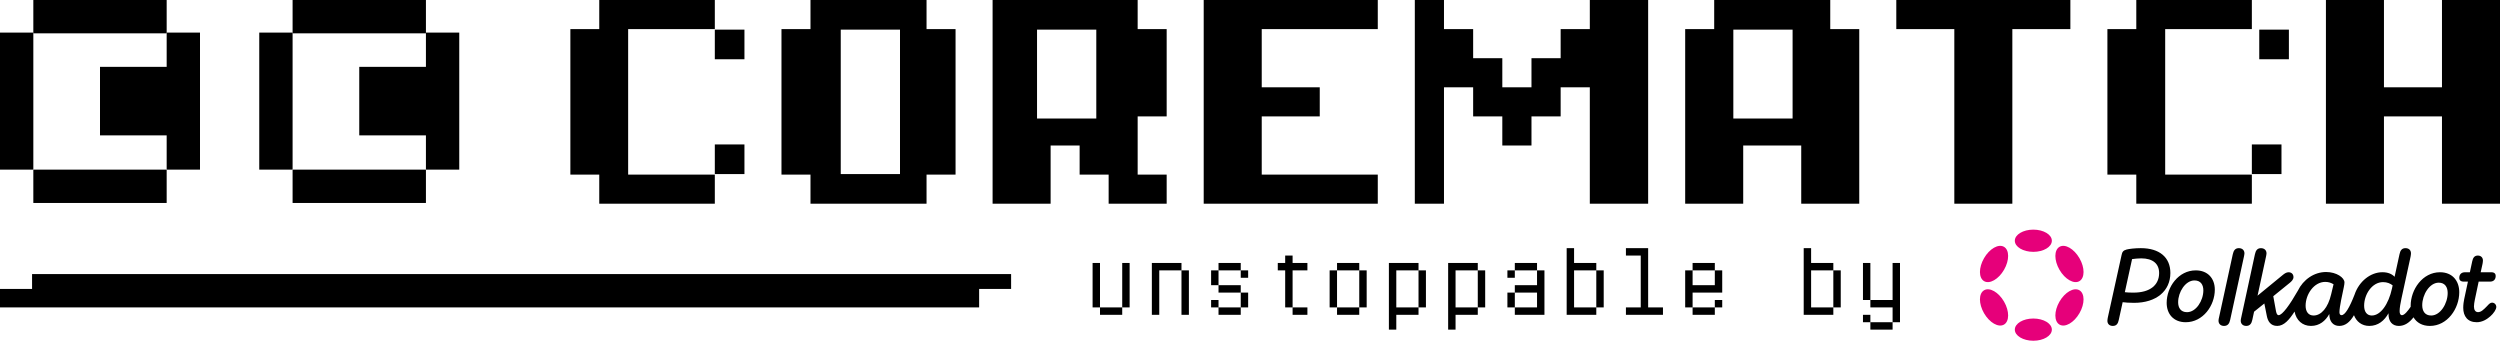
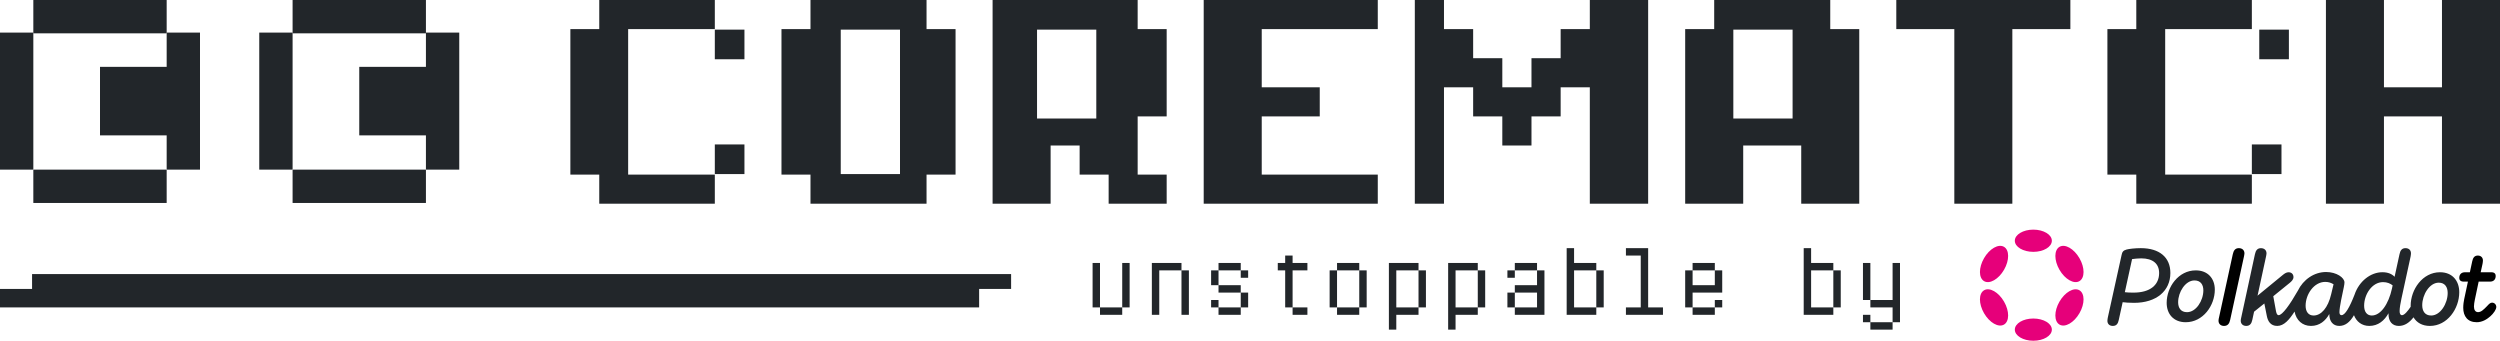
<svg xmlns="http://www.w3.org/2000/svg" width="675px" height="92px" viewBox="0 0 675 92" version="1.1">
  <g id="Page-1" stroke="none" stroke-width="1" fill="none" fill-rule="evenodd">
    <g id="Artboard" transform="translate(-195, -389)">
      <g id="corematch_logo_polkadot" transform="translate(195, 389)">
-         <path d="M193,55 L193,47.143 L169.6,47.143 L169.6,7.857 L193,7.857 L193,0 L161.8,0 L161.8,7.857 L154,7.857 L154,47.143 L161.8,47.143 L161.8,55 L193,55 Z M201,16 L201,8 L193,8 L193,16 L201,16 Z M201,47 L201,39 L193,39 L193,47 L201,47 Z M250.167,55 L250.167,47.143 L258,47.143 L258,7.857 L250.167,7.857 L250.167,0 L218.833,0 L218.833,7.857 L211,7.857 L211,47.143 L218.833,47.143 L218.833,55 L250.167,55 Z M243,47 L227,47 L227,8 L243,8 L243,47 Z M283.667,55 L283.667,39.286 L291.5,39.286 L291.5,47.143 L299.333,47.143 L299.333,55 L315,55 L315,47.143 L307.167,47.143 L307.167,31.429 L315,31.429 L315,7.857 L307.167,7.857 L307.167,0 L268,0 L268,55 L283.667,55 Z M296,32 L280,32 L280,8 L296,8 L296,32 Z M372,55 L372,47.143 L340.667,47.143 L340.667,31.429 L356.333,31.429 L356.333,23.571 L340.667,23.571 L340.667,7.857 L372,7.857 L372,0 L325,0 L325,55 L372,55 Z M389.875,55 L389.875,23.571 L397.75,23.571 L397.75,31.429 L405.625,31.429 L405.625,39.286 L413.5,39.286 L413.5,31.429 L421.375,31.429 L421.375,23.571 L429.25,23.571 L429.25,55 L445,55 L445,0 L429.25,0 L429.25,7.857 L421.375,7.857 L421.375,15.714 L413.5,15.714 L413.5,23.571 L405.625,23.571 L405.625,15.714 L397.75,15.714 L397.75,7.857 L389.875,7.857 L389.875,0 L382,0 L382,55 L389.875,55 Z M470.667,55 L470.667,39.286 L486.333,39.286 L486.333,55 L502,55 L502,7.857 L494.167,7.857 L494.167,0 L462.833,0 L462.833,7.857 L455,7.857 L455,55 L470.667,55 Z M484,32 L468,32 L468,8 L484,8 L484,32 Z M543.333,55 L543.333,7.857 L559,7.857 L559,0 L512,0 L512,7.857 L527.667,7.857 L527.667,55 L543.333,55 Z M608,55 L608,47.143 L584.6,47.143 L584.6,7.857 L608,7.857 L608,0 L576.8,0 L576.8,7.857 L569,7.857 L569,47.143 L576.8,47.143 L576.8,55 L608,55 Z M618,16 L618,8 L610,8 L610,16 L618,16 Z M616,47 L616,39 L608,39 L608,47 L616,47 Z M643.667,55 L643.667,31.429 L659.333,31.429 L659.333,55 L675,55 L675,0 L659.333,0 L659.333,23.571 L643.667,23.571 L643.667,0 L628,0 L628,55 L643.667,55 Z" id="COREMATCH" fill="#000000" fill-rule="nonzero" />
-         <g id="icon" fill="#000000" fill-rule="nonzero">
+         <path d="M193,55 L193,47.143 L169.6,47.143 L169.6,7.857 L193,7.857 L193,0 L161.8,0 L161.8,7.857 L154,7.857 L154,47.143 L161.8,47.143 L161.8,55 L193,55 Z M201,16 L201,8 L193,8 L193,16 L201,16 Z M201,47 L201,39 L193,39 L193,47 L201,47 Z M250.167,55 L250.167,47.143 L258,47.143 L258,7.857 L250.167,7.857 L250.167,0 L218.833,0 L218.833,7.857 L211,7.857 L211,47.143 L218.833,47.143 L218.833,55 L250.167,55 Z M243,47 L227,47 L227,8 L243,8 L243,47 Z M283.667,55 L283.667,39.286 L291.5,39.286 L291.5,47.143 L299.333,47.143 L299.333,55 L315,55 L315,47.143 L307.167,47.143 L307.167,31.429 L315,31.429 L315,7.857 L307.167,7.857 L307.167,0 L268,0 L268,55 L283.667,55 Z M296,32 L280,32 L280,8 L296,8 L296,32 Z M372,55 L372,47.143 L340.667,47.143 L340.667,31.429 L356.333,31.429 L356.333,23.571 L340.667,23.571 L340.667,7.857 L372,7.857 L372,0 L325,0 L325,55 L372,55 Z M389.875,55 L389.875,23.571 L397.75,23.571 L397.75,31.429 L405.625,31.429 L405.625,39.286 L413.5,39.286 L413.5,31.429 L421.375,31.429 L421.375,23.571 L429.25,23.571 L429.25,55 L445,55 L445,0 L429.25,0 L429.25,7.857 L421.375,7.857 L421.375,15.714 L413.5,15.714 L413.5,23.571 L405.625,23.571 L405.625,15.714 L397.75,15.714 L397.75,7.857 L389.875,7.857 L389.875,0 L382,0 L382,55 L389.875,55 Z M470.667,55 L470.667,39.286 L486.333,39.286 L486.333,55 L502,55 L502,7.857 L494.167,7.857 L494.167,0 L462.833,0 L462.833,7.857 L455,7.857 L455,55 L470.667,55 Z M484,32 L468,32 L468,8 L484,8 L484,32 Z M543.333,55 L543.333,7.857 L559,7.857 L559,0 L512,0 L512,7.857 L527.667,7.857 L527.667,55 L543.333,55 Z M608,55 L608,47.143 L584.6,47.143 L584.6,7.857 L608,7.857 L608,0 L576.8,0 L576.8,7.857 L569,7.857 L569,47.143 L576.8,47.143 L576.8,55 L608,55 Z M618,16 L618,8 L610,8 L610,16 L618,16 Z M616,47 L616,39 L608,39 L608,47 L616,47 Z M643.667,55 L643.667,31.429 L659.333,31.429 L659.333,55 L675,55 L675,0 L659.333,0 L659.333,23.571 L643.667,23.571 L643.667,0 L628,0 L628,55 L643.667,55 Z" id="COREMATCH" fill="#22262A" fill-rule="nonzero" />
+         <g id="icon" fill="#22262A" fill-rule="nonzero">
          <g id="right" transform="translate(70, 0)">
            <polygon id="Path" points="9 18.05 9 8.8 0 8.8 0 18.05 0 27.3 0 36.55 0 45.8 9 45.8 9 36.55" />
            <polygon id="Path" points="27 9 36 9 45 9 45 0 36 0 27 0 18 0 9 0 9 9 18 9" />
            <polygon id="Path" points="27 45.8 18 45.8 9 45.8 9 54.8 18 54.8 27 54.8 36 54.8 45 54.8 45 45.8 36 45.8" />
            <polygon id="Path" points="45 8.8 45 18.05 27 18.05 27 36.55 45 36.55 45 45.8 54 45.8 54 36.55 54 27.3 54 18.05 54 8.8" />
          </g>
-           <g id="right">
+           <g id="left">
            <polygon id="Path" points="9 18.05 9 8.8 0 8.8 0 18.05 0 27.3 0 36.55 0 45.8 9 45.8 9 36.55" />
            <polygon id="Path" points="27 9 36 9 45 9 45 0 36 0 27 0 18 0 9 0 9 9 18 9" />
            <polygon id="Path" points="27 45.8 18 45.8 9 45.8 9 54.8 18 54.8 27 54.8 36 54.8 45 54.8 45 45.8 36 45.8" />
            <polygon id="Path" points="45 8.8 45 18.05 27 18.05 27 36.55 45 36.55 45 45.8 54 45.8 54 36.55 54 27.3 54 18.05 54 8.8" />
          </g>
        </g>
-         <polygon id="line" fill="#000000" points="8.659 78.012 8.659 74 273 74 273 78.012 264.366 78.012 264.366 83 0 83 0 78.012" />
-         <path d="M305,83 L305,71 L303,71 L303,83 L305,83 Z M297,83 L297,71 L295,71 L295,83 L297,83 Z M303,85 L303,83 L297,83 L297,85 L303,85 Z M313,85 L313,73 L319,73 L319,71 L311,71 L311,85 L313,85 Z M321,85 L321,73 L319,73 L319,85 L321,85 Z M335,73 L335,71 L329,71 L329,73 L335,73 Z M329,77 L329,73 L327,73 L327,77 L329,77 Z M337,75 L337,73 L335,73 L335,75 L337,75 Z M335,79 L335,77 L329,77 L329,79 L335,79 Z M337,83 L337,79 L335,79 L335,83 L337,83 Z M329,83 L329,81 L327,81 L327,83 L329,83 Z M335,85 L335,83 L329,83 L329,85 L335,85 Z M349,83 L349,73 L353,73 L353,71 L349,71 L349,69 L347,69 L347,71 L345,71 L345,73 L347,73 L347,83 L349,83 Z M353,85 L353,83 L349,83 L349,85 L353,85 Z M367,73 L367,71 L361,71 L361,73 L367,73 Z M369,83 L369,73 L367,73 L367,83 L369,83 Z M361,83 L361,73 L359,73 L359,83 L361,83 Z M367,85 L367,83 L361,83 L361,85 L367,85 Z M377,89 L377,85 L383,85 L383,83 L377,83 L377,73 L383,73 L383,71 L375,71 L375,89 L377,89 Z M385,83 L385,73 L383,73 L383,83 L385,83 Z M393,89 L393,85 L399,85 L399,83 L393,83 L393,73 L399,73 L399,71 L391,71 L391,89 L393,89 Z M401,83 L401,73 L399,73 L399,83 L401,83 Z M415,73 L415,71 L409,71 L409,73 L415,73 Z M409,75 L409,73 L407,73 L407,75 L409,75 Z M409,79 L415,79 L415,83 L409,83 L409,79 Z M409,79 L407,79 L407,83 L409,83 L409,85 L417,85 L417,73 L415,73 L415,77 L409,77 L409,79 Z M431,85 L431,83 L425,83 L425,73 L431,73 L431,71 L425,71 L425,67 L423,67 L423,85 L431,85 Z M433,83 L433,73 L431,73 L431,83 L433,83 Z M449,85 L449,83 L445,83 L445,67 L439,67 L439,69 L443,69 L443,83 L439,83 L439,85 L449,85 Z M463,73 L463,71 L457,71 L457,73 L463,73 Z M457,83 L457,79 L465,79 L465,73 L463,73 L463,77 L457,77 L457,73 L455,73 L455,83 L457,83 Z M465,83 L465,81 L463,81 L463,83 L465,83 Z M463,85 L463,83 L457,83 L457,85 L463,85 Z M495,85 L495,83 L489,83 L489,73 L495,73 L495,71 L489,71 L489,67 L487,67 L487,85 L495,85 Z M497,83 L497,73 L495,73 L495,83 L497,83 Z M505,81 L505,83 L511,83 L511,87 L513,87 L513,71 L511,71 L511,81 L505,81 Z M505,87 L505,85 L503,85 L503,87 L505,87 Z M511,89 L511,87 L505,87 L505,89 L511,89 Z M505,81 L505,71 L503,71 L503,81 L505,81 Z" id="motto" fill="#000000" fill-rule="nonzero" />
+         <polygon id="line" fill="#22262A" points="8.659 78.012 8.659 74 273 74 273 78.012 264.366 78.012 264.366 83 0 83 0 78.012" />
+         <path d="M305,83 L305,71 L303,71 L303,83 L305,83 Z M297,83 L297,71 L295,71 L295,83 L297,83 Z M303,85 L303,83 L297,83 L297,85 L303,85 Z M313,85 L313,73 L319,73 L319,71 L311,71 L311,85 L313,85 Z M321,85 L321,73 L319,73 L319,85 L321,85 Z M335,73 L335,71 L329,71 L329,73 L335,73 Z M329,77 L329,73 L327,73 L327,77 L329,77 Z M337,75 L337,73 L335,73 L335,75 L337,75 Z M335,79 L335,77 L329,77 L329,79 L335,79 Z M337,83 L337,79 L335,79 L335,83 L337,83 Z M329,83 L329,81 L327,81 L327,83 L329,83 Z M335,85 L335,83 L329,83 L329,85 L335,85 Z M349,83 L349,73 L353,73 L353,71 L349,71 L349,69 L347,69 L347,71 L345,71 L345,73 L347,73 L347,83 L349,83 Z M353,85 L353,83 L349,83 L349,85 L353,85 Z M367,73 L367,71 L361,71 L361,73 L367,73 Z M369,83 L369,73 L367,73 L367,83 L369,83 Z M361,83 L361,73 L359,73 L359,83 L361,83 Z M367,85 L367,83 L361,83 L361,85 L367,85 Z M377,89 L377,85 L383,85 L383,83 L377,83 L377,73 L383,73 L383,71 L375,71 L375,89 L377,89 Z M385,83 L385,73 L383,73 L383,83 L385,83 Z M393,89 L393,85 L399,85 L399,83 L393,83 L393,73 L399,73 L399,71 L391,71 L391,89 L393,89 Z M401,83 L401,73 L399,73 L399,83 L401,83 Z M415,73 L415,71 L409,71 L409,73 L415,73 Z M409,75 L409,73 L407,73 L407,75 L409,75 Z M409,79 L415,79 L415,83 L409,83 L409,79 Z M409,79 L407,79 L407,83 L409,83 L409,85 L417,85 L417,73 L415,73 L415,77 L409,77 L409,79 Z M431,85 L431,83 L425,83 L425,73 L431,73 L431,71 L425,71 L425,67 L423,67 L423,85 L431,85 Z M433,83 L433,73 L431,73 L431,83 L433,83 Z M449,85 L449,83 L445,83 L445,67 L439,67 L439,69 L443,69 L443,83 L439,83 L439,85 L449,85 Z M463,73 L463,71 L457,71 L457,73 L463,73 Z M457,83 L457,79 L465,79 L465,73 L463,73 L463,77 L457,77 L457,73 L455,73 L455,83 L457,83 Z M465,83 L465,81 L463,81 L463,83 L465,83 Z M463,85 L463,83 L457,83 L457,85 L463,85 Z M495,85 L495,83 L489,83 L489,73 L495,73 L495,71 L489,71 L489,67 L487,67 L487,85 L495,85 Z M497,83 L497,73 L495,73 L495,83 L497,83 Z M505,81 L505,83 L511,83 L511,87 L513,87 L513,71 L511,71 L511,81 L505,81 Z M505,87 L505,85 L503,85 L503,87 L505,87 Z M511,89 L511,87 L505,87 L505,89 L511,89 Z M505,81 L505,71 L503,71 L503,81 L505,81 Z" id="motto" fill="#22262A" fill-rule="nonzero" />
        <g id="Polkadot_Logo_Horizontal_Pink-Black" transform="translate(533, 62)" fill-rule="nonzero">
-           <path d="M45.026,5 C43.389,5 41.812,5.202 41.17,5.373 C40.235,5.632 40.002,6.034 39.826,6.868 L36.117,23.703 C36.057,24.047 36,24.334 36,24.622 C36,25.456 36.555,26 37.46,26 C38.455,26 38.864,25.368 39.067,24.391 L40.119,19.593 C40.848,19.679 41.812,19.767 43.186,19.767 C49.233,19.767 53,16.55 53,11.694 C53,7.441 49.99,5 45.026,5 Z M43.04,17.008 C42.105,17.008 41.373,16.979 40.704,16.894 L42.66,7.958 C43.273,7.873 44.18,7.756 45.115,7.756 C48.328,7.756 49.965,9.251 49.965,11.721 C49.962,14.882 47.624,17.008 43.04,17.008 L43.04,17.008 Z" id="Shape" fill="#000000" />
+           <path d="M45.026,5 C43.389,5 41.812,5.202 41.17,5.373 C40.235,5.632 40.002,6.034 39.826,6.868 L36.117,23.703 C36.057,24.047 36,24.334 36,24.622 C36,25.456 36.555,26 37.46,26 C38.455,26 38.864,25.368 39.067,24.391 L40.119,19.593 C40.848,19.679 41.812,19.767 43.186,19.767 C49.233,19.767 53,16.55 53,11.694 C53,7.441 49.99,5 45.026,5 Z M43.04,17.008 C42.105,17.008 41.373,16.979 40.704,16.894 L42.66,7.958 C43.273,7.873 44.18,7.756 45.115,7.756 C48.328,7.756 49.965,9.251 49.965,11.721 C49.962,14.882 47.624,17.008 43.04,17.008 L43.04,17.008 Z" id="Shape" fill="#22262A" />
          <path d="M139.87,19.715 C139.403,19.715 139.099,19.993 138.521,20.633 C137.501,21.691 136.868,22.275 136.07,22.275 C135.354,22.275 134.968,21.691 134.968,20.744 C134.968,20.215 135.078,19.575 135.216,18.881 L136.236,14.04 L139.295,14.04 C140.258,14.04 140.838,13.483 140.838,12.481 C140.838,11.924 140.48,11.508 139.655,11.508 L136.786,11.508 L137.281,9.255 C137.337,8.922 137.391,8.615 137.391,8.336 C137.391,7.557 136.868,7 136.014,7 C135.104,7 134.693,7.612 134.499,8.559 L133.865,11.508 L132.569,11.508 C131.578,11.508 131,12.065 131,13.067 C131,13.624 131.386,14.04 132.212,14.04 L133.341,14.04 L132.321,18.824 C132.212,19.353 132.074,20.215 132.074,21.106 C132.074,23.359 133.231,25 135.71,25 C137.144,25 138.409,24.277 139.375,23.413 C140.312,22.579 141,21.55 141,20.882 C141,20.244 140.504,19.715 139.87,19.715 Z" id="Path" fill="#000000" />
          <path d="M73,6.407 C73,5.557 72.406,5 71.487,5 C70.507,5 70.064,5.644 69.855,6.641 L66.149,23.658 C66.06,24.008 66,24.302 66,24.595 C66,25.445 66.594,26 67.483,26 C68.493,26 68.936,25.356 69.145,24.359 L72.851,7.344 C72.912,6.992 73,6.7 73,6.407 Z" id="Path" fill="#000000" />
-           <path d="M125.807,11.504 C121.089,11.504 117.876,16.16 117.876,20.582 C117.876,20.664 117.878,20.747 117.88,20.828 C117.14,21.944 116.194,23.1 115.546,23.1 C115.075,23.1 114.897,22.66 114.897,21.986 C114.897,21.166 115.133,19.789 115.398,18.588 L117.846,7.344 C117.906,6.993 117.963,6.7 117.963,6.407 C117.963,5.557 117.403,5 116.489,5 C115.486,5 115.075,5.644 114.867,6.64 L113.541,12.73 C112.832,11.999 111.799,11.5 110.237,11.5 C107.105,11.5 103.953,13.895 102.725,17.569 C101.373,21.041 100.164,23.095 99.21,23.095 C98.857,23.095 98.649,22.802 98.649,22.305 C98.649,20.841 99.475,17.269 99.828,15.541 C99.946,14.898 100.005,14.634 100.005,14.254 C100.005,12.966 97.853,11.443 95.052,11.443 C91.813,11.443 88.879,13.48 87.41,16.506 C85.225,20.339 83.22,23.095 82.227,23.095 C81.784,23.095 81.637,22.539 81.519,22.012 L80.785,17.977 L85.296,14.318 C85.709,13.967 86.239,13.468 86.239,12.824 C86.239,12.033 85.709,11.506 84.913,11.506 C84.322,11.506 83.821,11.857 83.321,12.267 L76.54,17.83 L78.81,7.348 C78.87,6.997 78.958,6.704 78.958,6.411 C78.958,5.561 78.368,5.004 77.454,5.004 C76.48,5.004 76.04,5.648 75.832,6.645 L72.148,23.656 C72.06,24.007 72,24.3 72,24.593 C72,25.443 72.591,25.998 73.474,25.998 C74.478,25.998 74.918,25.354 75.126,24.357 L75.599,22.163 L78.37,19.938 L79.048,23.333 C79.313,24.68 80.021,25.998 81.849,25.998 C83.667,25.998 85.099,24.349 86.532,22.12 C86.967,24.455 88.64,25.998 90.961,25.998 C93.291,25.998 94.883,24.621 95.915,22.777 L95.915,22.836 C95.915,24.74 96.888,25.998 98.598,25.998 C100.145,25.998 101.428,25.071 102.575,23.104 C103.226,24.819 104.681,25.998 106.705,25.998 C109.092,25.998 110.802,24.564 111.893,22.573 L111.893,22.749 C111.893,24.857 112.954,26 114.694,26 C116.23,26 117.535,25.114 118.65,23.673 C119.497,25.114 121.017,26 123.068,26 C127.786,26 131,21.344 131,16.893 C130.998,13.759 129.081,11.504 125.807,11.504 Z M96.413,17.45 C95.557,21.109 93.73,23.189 91.665,23.189 C90.279,23.189 89.513,22.135 89.513,20.554 C89.513,17.45 91.783,14.111 94.819,14.111 C95.733,14.111 96.441,14.375 97.059,14.755 L96.413,17.45 Z M112.835,15.898 C111.891,20.203 109.739,23.189 107.381,23.189 C106.084,23.189 105.316,22.192 105.316,20.554 C105.316,17.422 107.498,14.171 110.417,14.171 C111.538,14.171 112.392,14.551 113.012,15.048 L112.835,15.898 Z M123.419,23.189 C121.71,23.189 121.002,21.959 121.002,20.407 C121.002,17.566 122.976,14.318 125.454,14.318 C127.164,14.318 127.872,15.548 127.872,17.099 C127.872,19.968 125.897,23.189 123.419,23.189 Z" id="Shape" fill="#000000" />
-           <path d="M59.859,11 C55.184,11 52,15.497 52,19.768 C52,22.822 53.9,25 57.141,25 C61.816,25 65,20.503 65,16.203 C65,13.178 63.1,11 59.859,11 Z M57.493,22.287 C55.799,22.287 55.097,21.098 55.097,19.6 C55.097,16.856 57.054,13.717 59.509,13.717 C61.203,13.717 61.905,14.906 61.905,16.404 C61.903,19.175 59.946,22.287 57.493,22.287 Z" id="Shape" fill="#000000" />
+           <path d="M125.807,11.504 C121.089,11.504 117.876,16.16 117.876,20.582 C117.876,20.664 117.878,20.747 117.88,20.828 C117.14,21.944 116.194,23.1 115.546,23.1 C115.075,23.1 114.897,22.66 114.897,21.986 C114.897,21.166 115.133,19.789 115.398,18.588 L117.846,7.344 C117.906,6.993 117.963,6.7 117.963,6.407 C117.963,5.557 117.403,5 116.489,5 C115.486,5 115.075,5.644 114.867,6.64 L113.541,12.73 C112.832,11.999 111.799,11.5 110.237,11.5 C107.105,11.5 103.953,13.895 102.725,17.569 C101.373,21.041 100.164,23.095 99.21,23.095 C98.857,23.095 98.649,22.802 98.649,22.305 C98.649,20.841 99.475,17.269 99.828,15.541 C99.946,14.898 100.005,14.634 100.005,14.254 C100.005,12.966 97.853,11.443 95.052,11.443 C91.813,11.443 88.879,13.48 87.41,16.506 C85.225,20.339 83.22,23.095 82.227,23.095 C81.784,23.095 81.637,22.539 81.519,22.012 L80.785,17.977 L85.296,14.318 C85.709,13.967 86.239,13.468 86.239,12.824 C86.239,12.033 85.709,11.506 84.913,11.506 C84.322,11.506 83.821,11.857 83.321,12.267 L76.54,17.83 L78.81,7.348 C78.87,6.997 78.958,6.704 78.958,6.411 C78.958,5.561 78.368,5.004 77.454,5.004 C76.48,5.004 76.04,5.648 75.832,6.645 L72.148,23.656 C72.06,24.007 72,24.3 72,24.593 C72,25.443 72.591,25.998 73.474,25.998 C74.478,25.998 74.918,25.354 75.126,24.357 L75.599,22.163 L78.37,19.938 L79.048,23.333 C79.313,24.68 80.021,25.998 81.849,25.998 C83.667,25.998 85.099,24.349 86.532,22.12 C86.967,24.455 88.64,25.998 90.961,25.998 C93.291,25.998 94.883,24.621 95.915,22.777 L95.915,22.836 C95.915,24.74 96.888,25.998 98.598,25.998 C100.145,25.998 101.428,25.071 102.575,23.104 C103.226,24.819 104.681,25.998 106.705,25.998 C109.092,25.998 110.802,24.564 111.893,22.573 L111.893,22.749 C111.893,24.857 112.954,26 114.694,26 C116.23,26 117.535,25.114 118.65,23.673 C119.497,25.114 121.017,26 123.068,26 C127.786,26 131,21.344 131,16.893 C130.998,13.759 129.081,11.504 125.807,11.504 Z M96.413,17.45 C95.557,21.109 93.73,23.189 91.665,23.189 C90.279,23.189 89.513,22.135 89.513,20.554 C89.513,17.45 91.783,14.111 94.819,14.111 C95.733,14.111 96.441,14.375 97.059,14.755 L96.413,17.45 Z M112.835,15.898 C111.891,20.203 109.739,23.189 107.381,23.189 C106.084,23.189 105.316,22.192 105.316,20.554 C105.316,17.422 107.498,14.171 110.417,14.171 C111.538,14.171 112.392,14.551 113.012,15.048 L112.835,15.898 Z M123.419,23.189 C121.71,23.189 121.002,21.959 121.002,20.407 C121.002,17.566 122.976,14.318 125.454,14.318 C127.164,14.318 127.872,15.548 127.872,17.099 C127.872,19.968 125.897,23.189 123.419,23.189 Z" id="Shape" fill="#22262A" />
+           <path d="M59.859,11 C55.184,11 52,15.497 52,19.768 C52,22.822 53.9,25 57.141,25 C61.816,25 65,20.503 65,16.203 C65,13.178 63.1,11 59.859,11 Z M57.493,22.287 C55.799,22.287 55.097,21.098 55.097,19.6 C55.097,16.856 57.054,13.717 59.509,13.717 C61.203,13.717 61.905,14.906 61.905,16.404 C61.903,19.175 59.946,22.287 57.493,22.287 Z" id="Shape" fill="#22262A" />
          <ellipse id="Oval" fill="#E6007A" cx="16" cy="3" rx="5" ry="3" />
          <ellipse id="Oval" fill="#E6007A" cx="16" cy="27" rx="5" ry="3" />
          <ellipse id="Oval" fill="#E6007A" transform="translate(5.389843, 9.275736) rotate(-59.99927) translate(-5.389843, -9.275736) " cx="5.39" cy="9.276" rx="5.356" ry="3.121" />
          <ellipse id="Oval" fill="#E6007A" transform="translate(25.75266, 21.0051) rotate(-59.99927) translate(-25.75266, -21.0051) " cx="25.753" cy="21.005" rx="5.356" ry="3.119" />
          <ellipse id="Oval" fill="#E6007A" transform="translate(5.39059, 21.00438) rotate(-30.00073) translate(-5.39059, -21.00438) " cx="5.391" cy="21.004" rx="3.121" ry="5.356" />
          <ellipse id="Oval" fill="#E6007A" transform="translate(25.75392, 9.276418) rotate(-30.00073) translate(-25.75392, -9.276418) " cx="25.754" cy="9.276" rx="3.119" ry="5.356" />
        </g>
      </g>
    </g>
  </g>
</svg>
